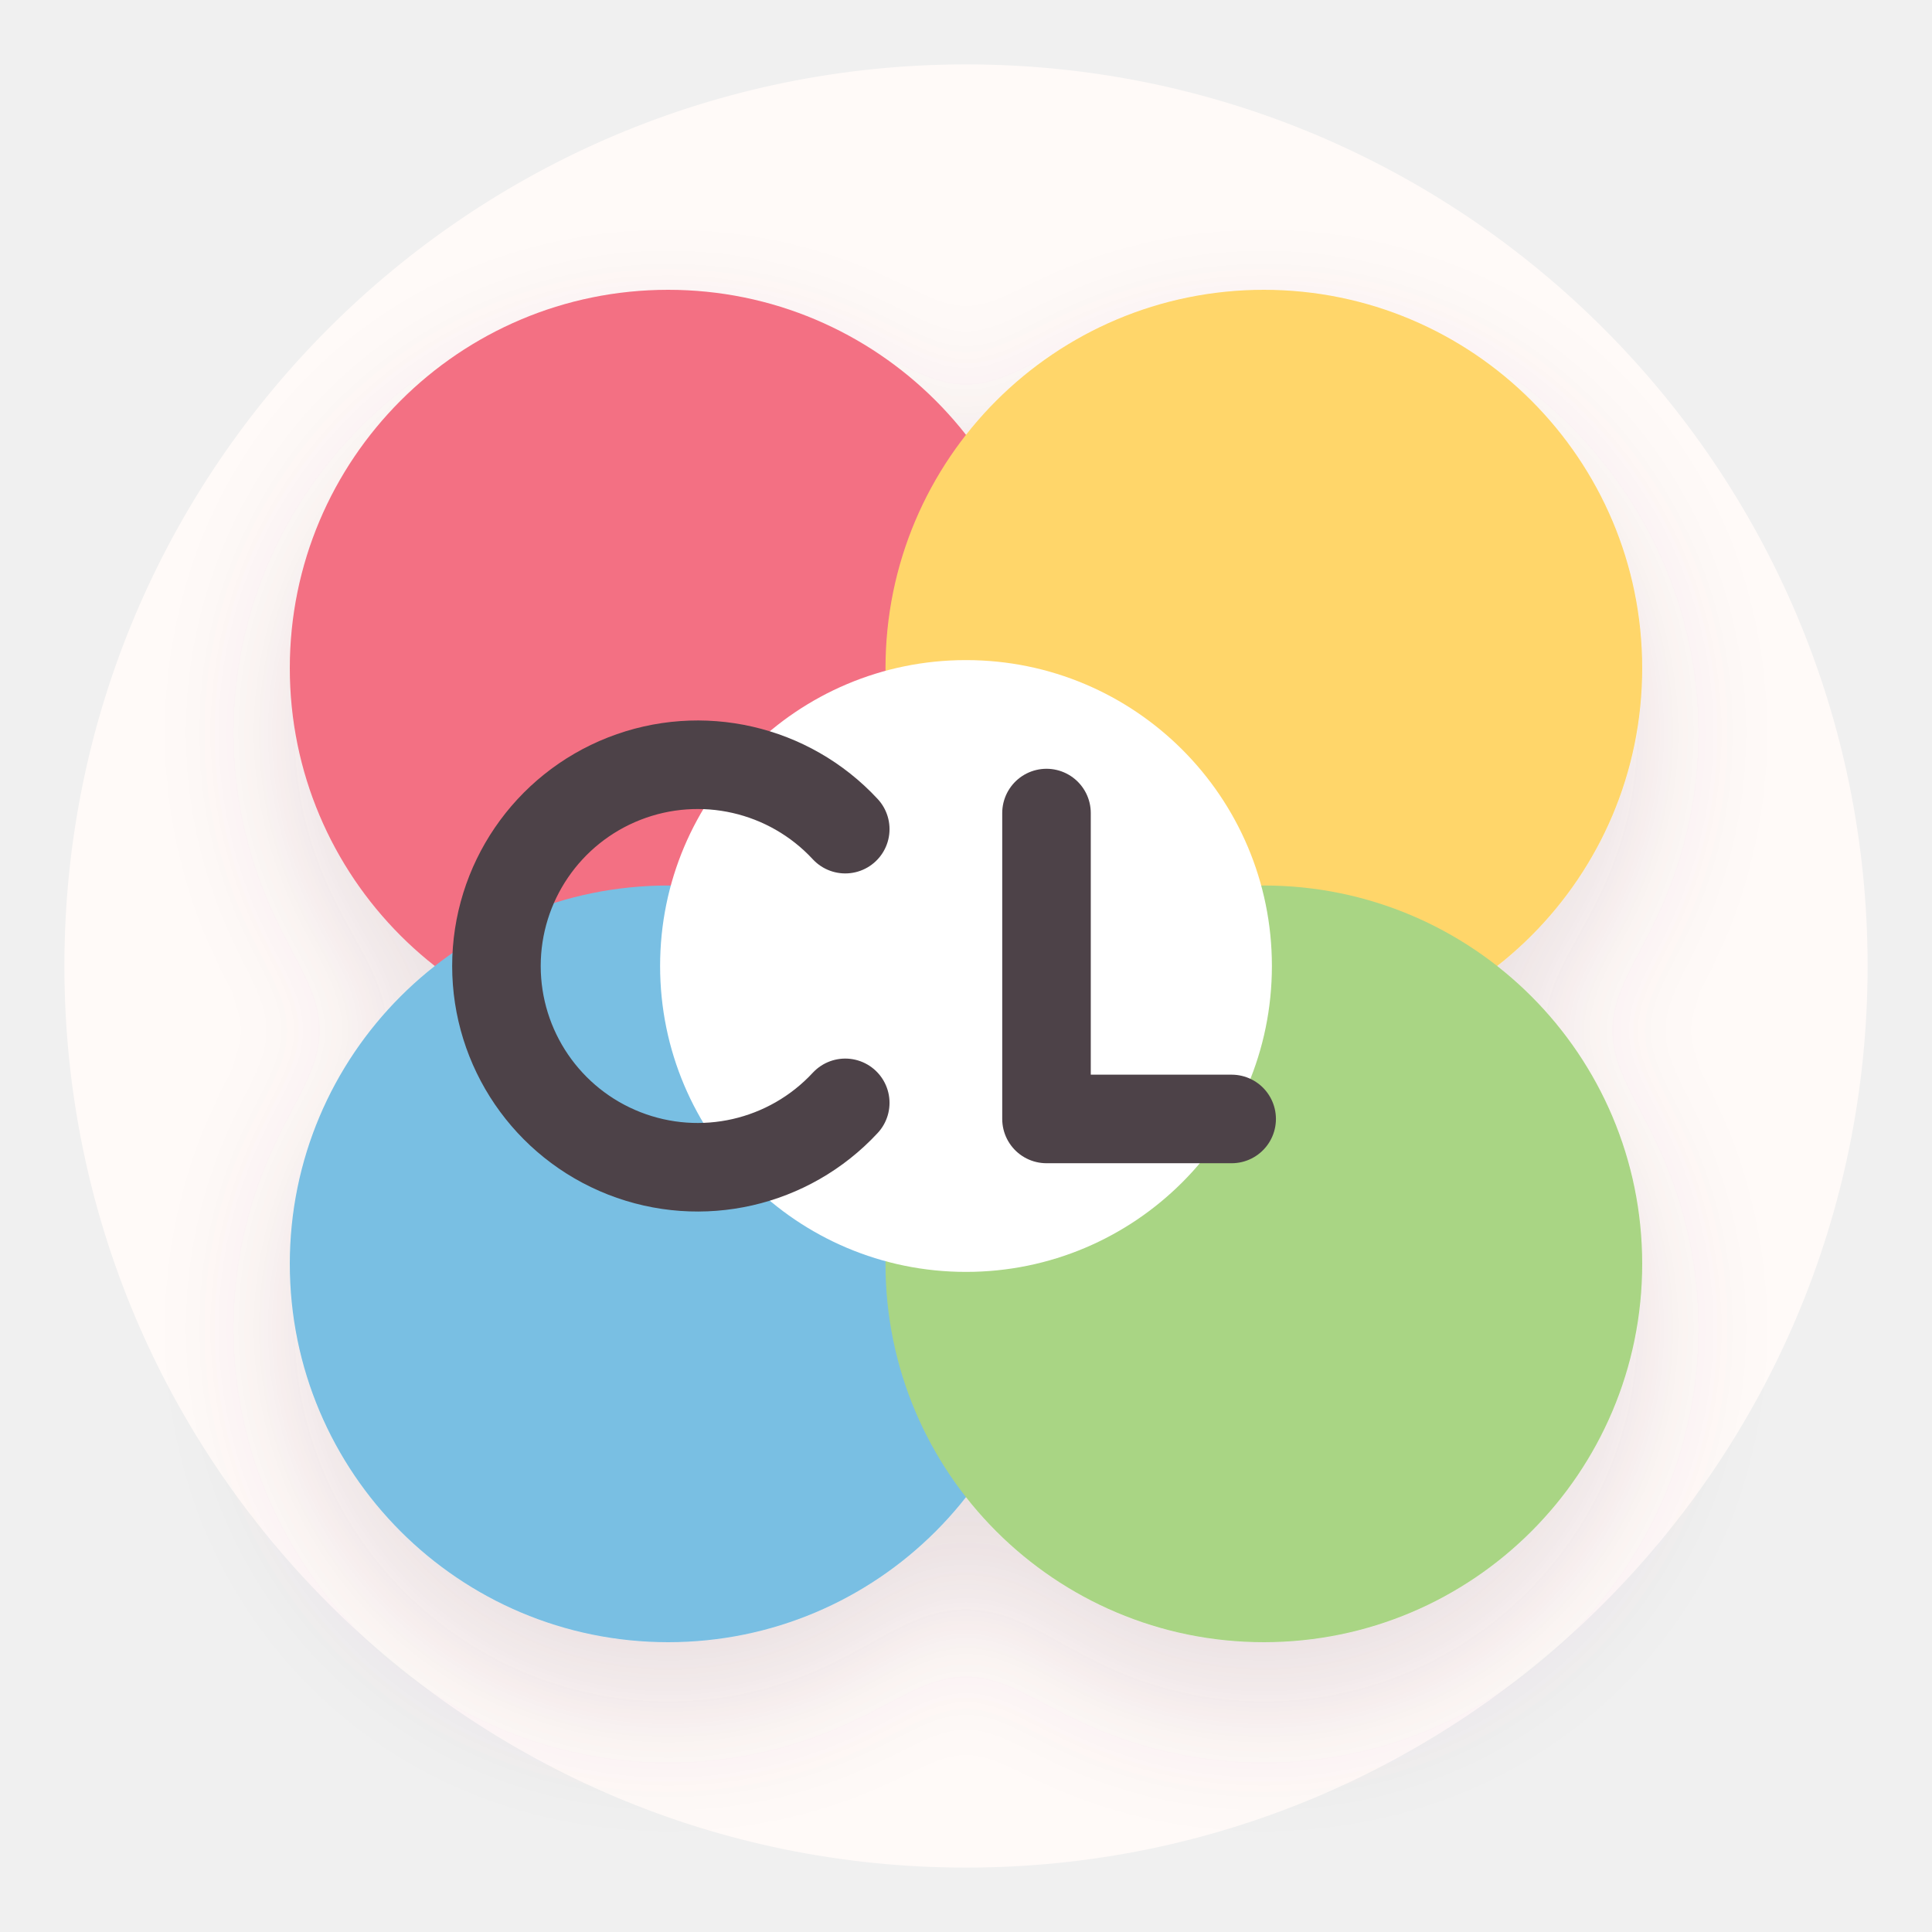
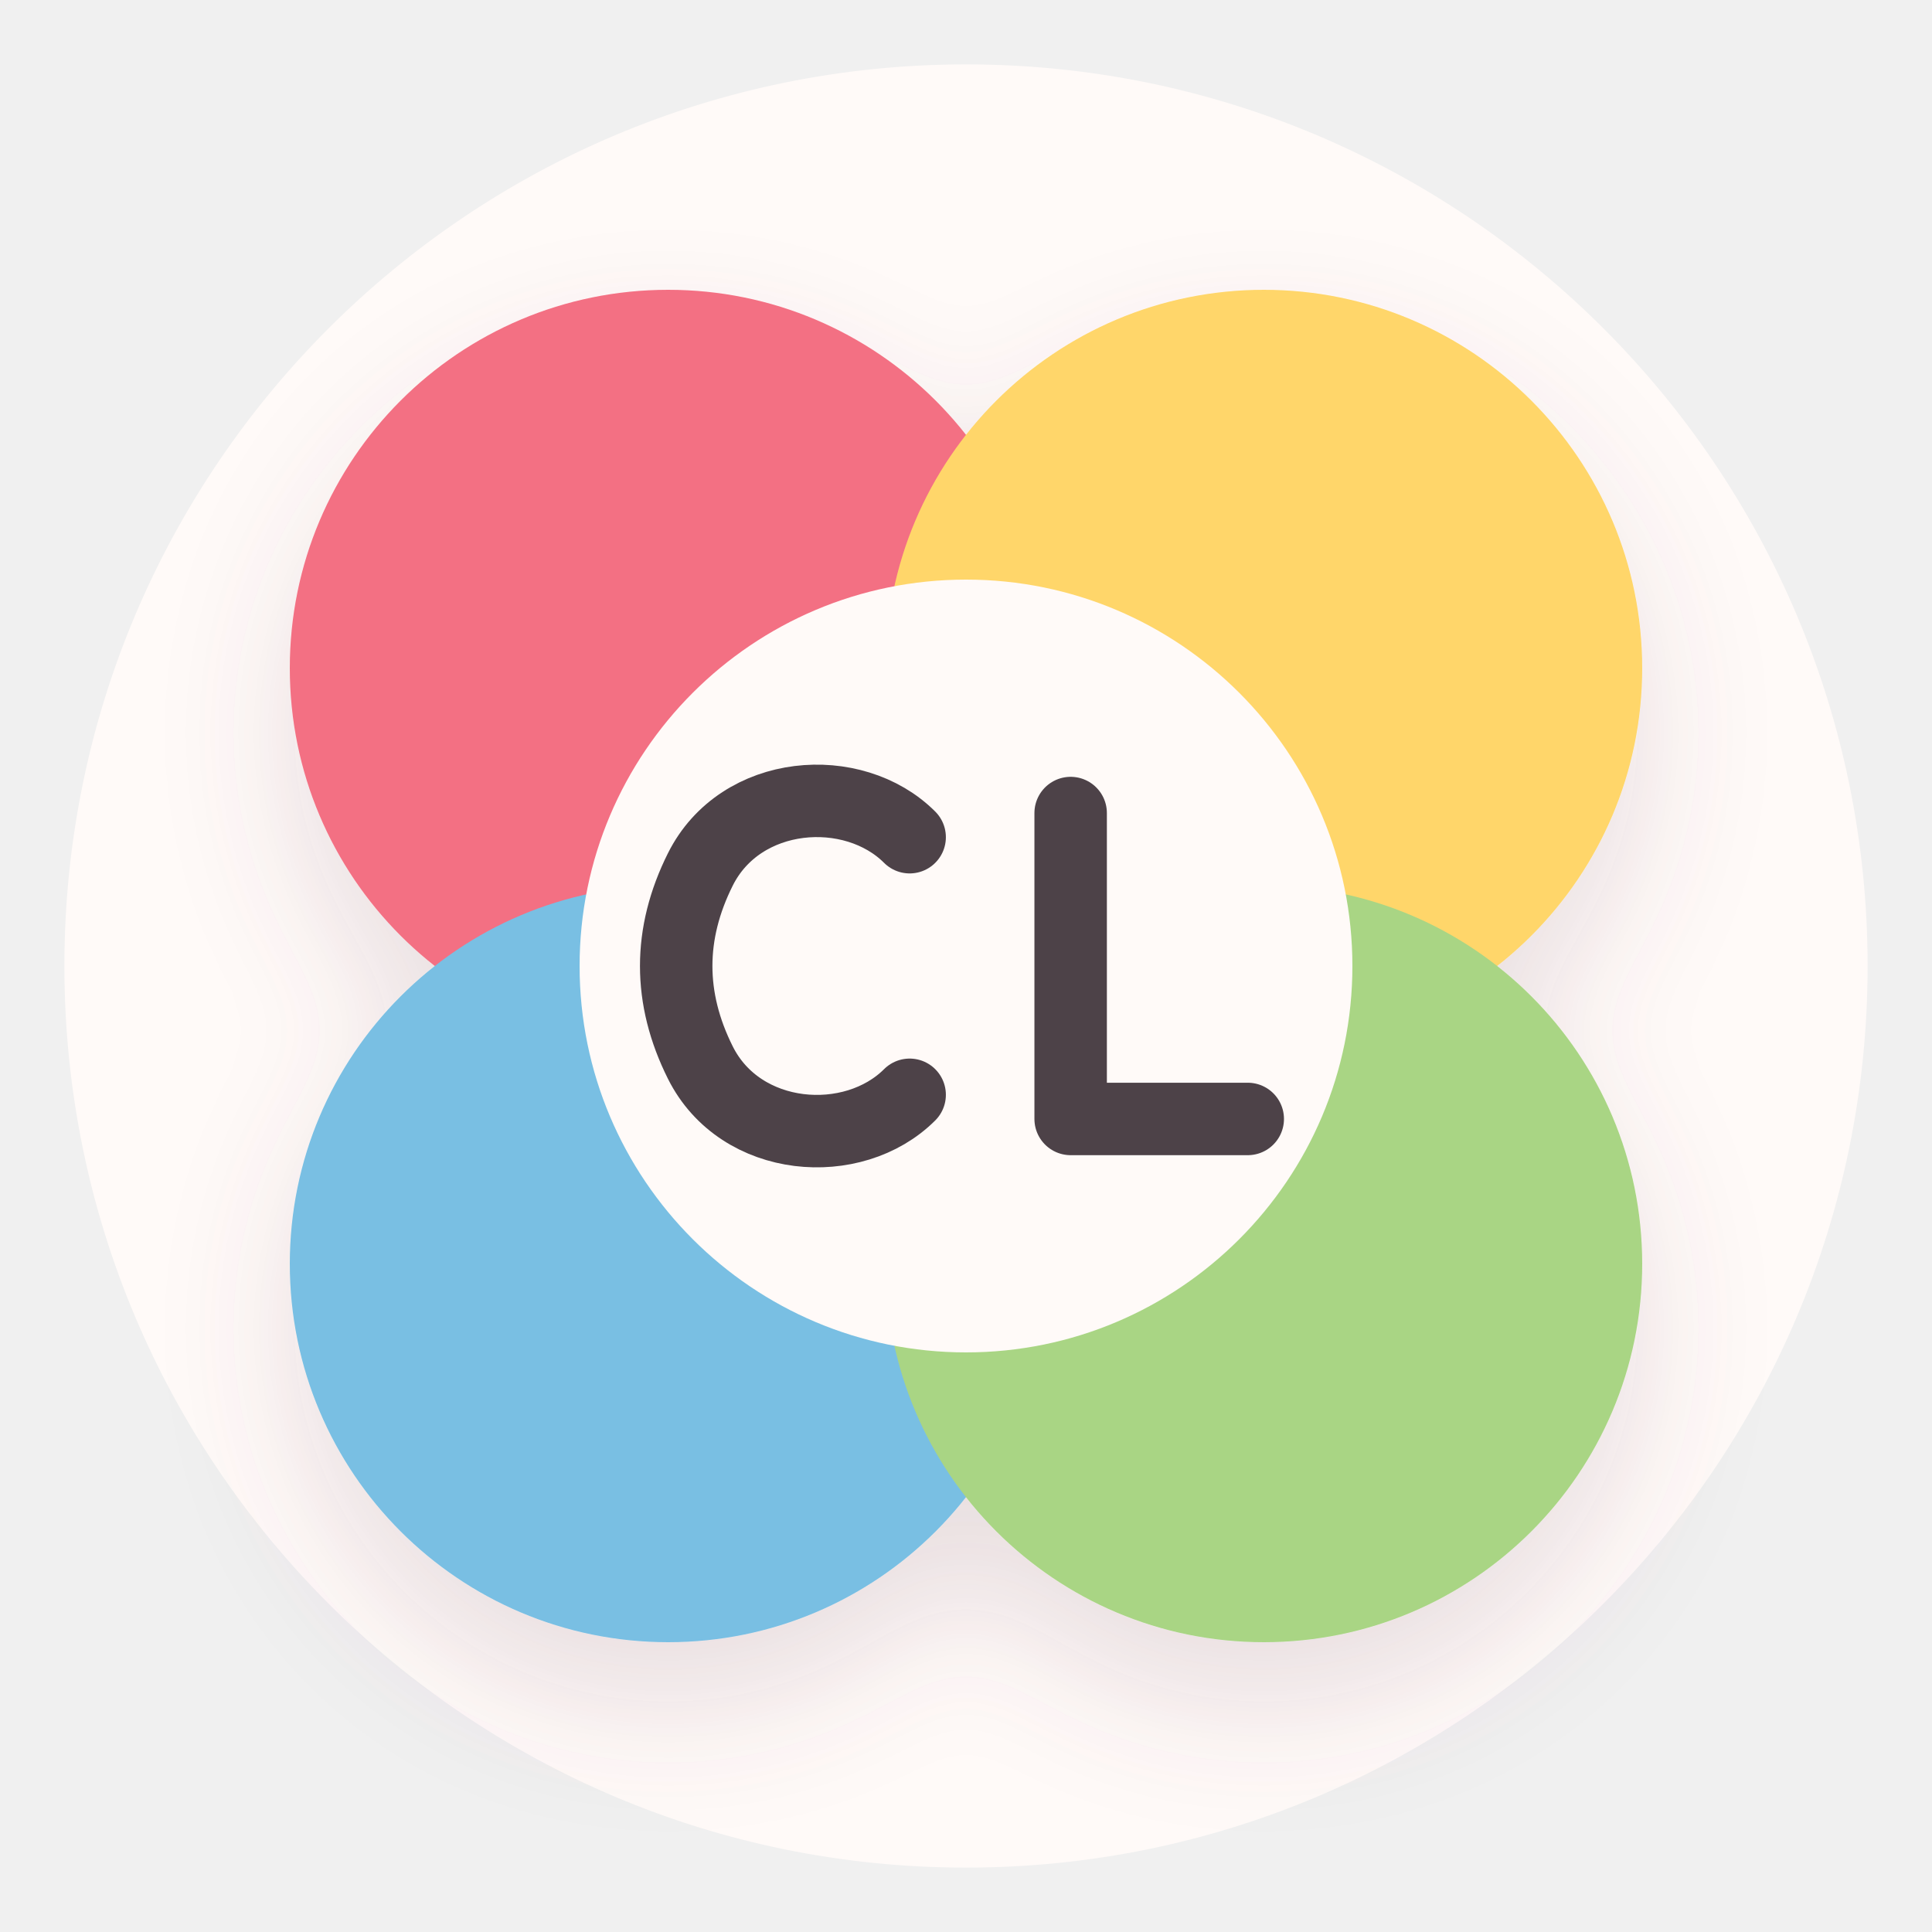
<svg xmlns="http://www.w3.org/2000/svg" viewBox="0 0 240 240" role="img" aria-labelledby="title desc">
  <defs>
    <filter id="shadow" x="-20%" y="-20%" width="140%" height="140%">
      <feDropShadow dx="0" dy="8" stdDeviation="8" flood-color="#725561" flood-opacity=".16" />
    </filter>
  </defs>
  <circle cx="120" cy="120" r="112" fill="#fffaf8" />
  <g filter="url(#shadow)">
    <circle cx="83" cy="83" r="47" fill="#f36f83" />
    <circle cx="157" cy="83" r="47" fill="#ffd66b" />
    <circle cx="83" cy="157" r="47" fill="#79bfe3" />
    <circle cx="157" cy="157" r="47" fill="#a9d584" />
-     <circle cx="120" cy="120" r="38" fill="#fff" />
+     <circle cx="120" cy="120" r="48" fill="#fffaf8" />
  </g>
-   <path d="M105 103a25 25 0 1 0 0 34" fill="none" stroke="#4d4248" stroke-width="11" stroke-linecap="round" />
-   <path d="M130 101v38h23" fill="none" stroke="#4d4248" stroke-width="11" stroke-linecap="round" stroke-linejoin="round" />
+   <g fill="none" stroke="#4d4248" stroke-width="9" stroke-linecap="round" stroke-linejoin="round">
+     <path d="M113 104C106 97 92 98 87 108C83 116 83 124 87 132C92 142 106 143 113 136" />
+     <path d="M133 101v38h22" />
+   </g>
</svg>
